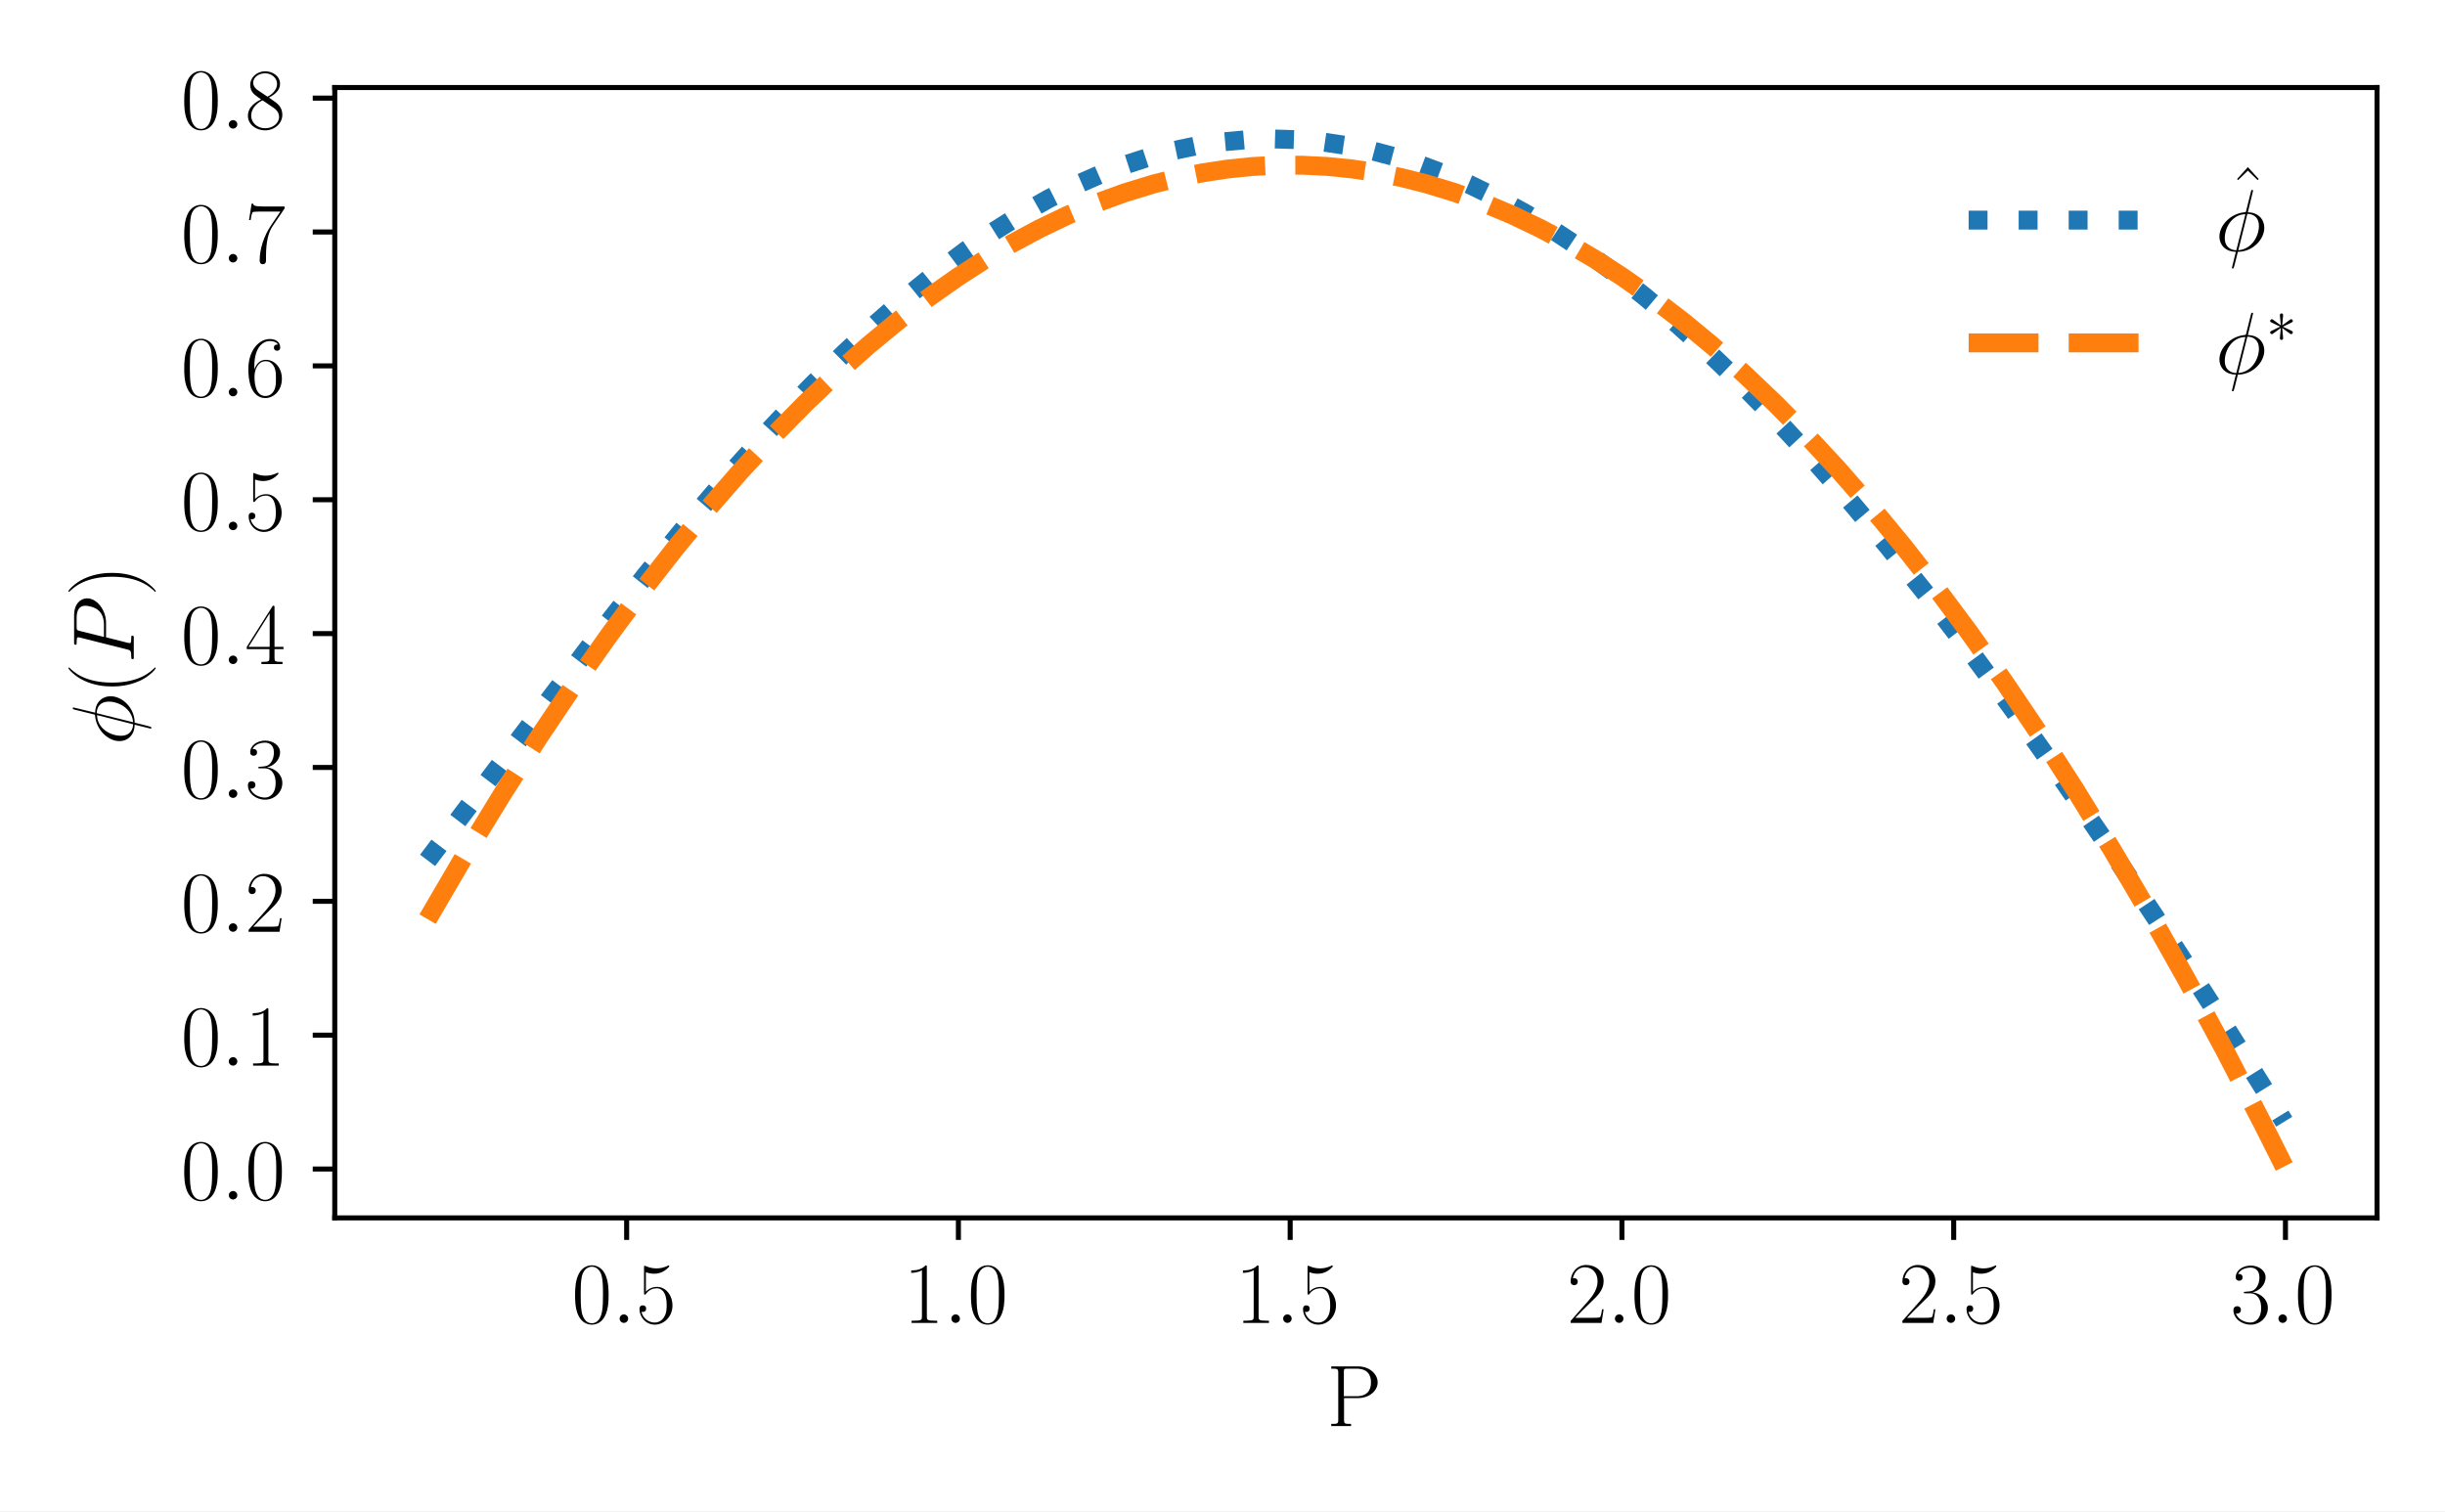
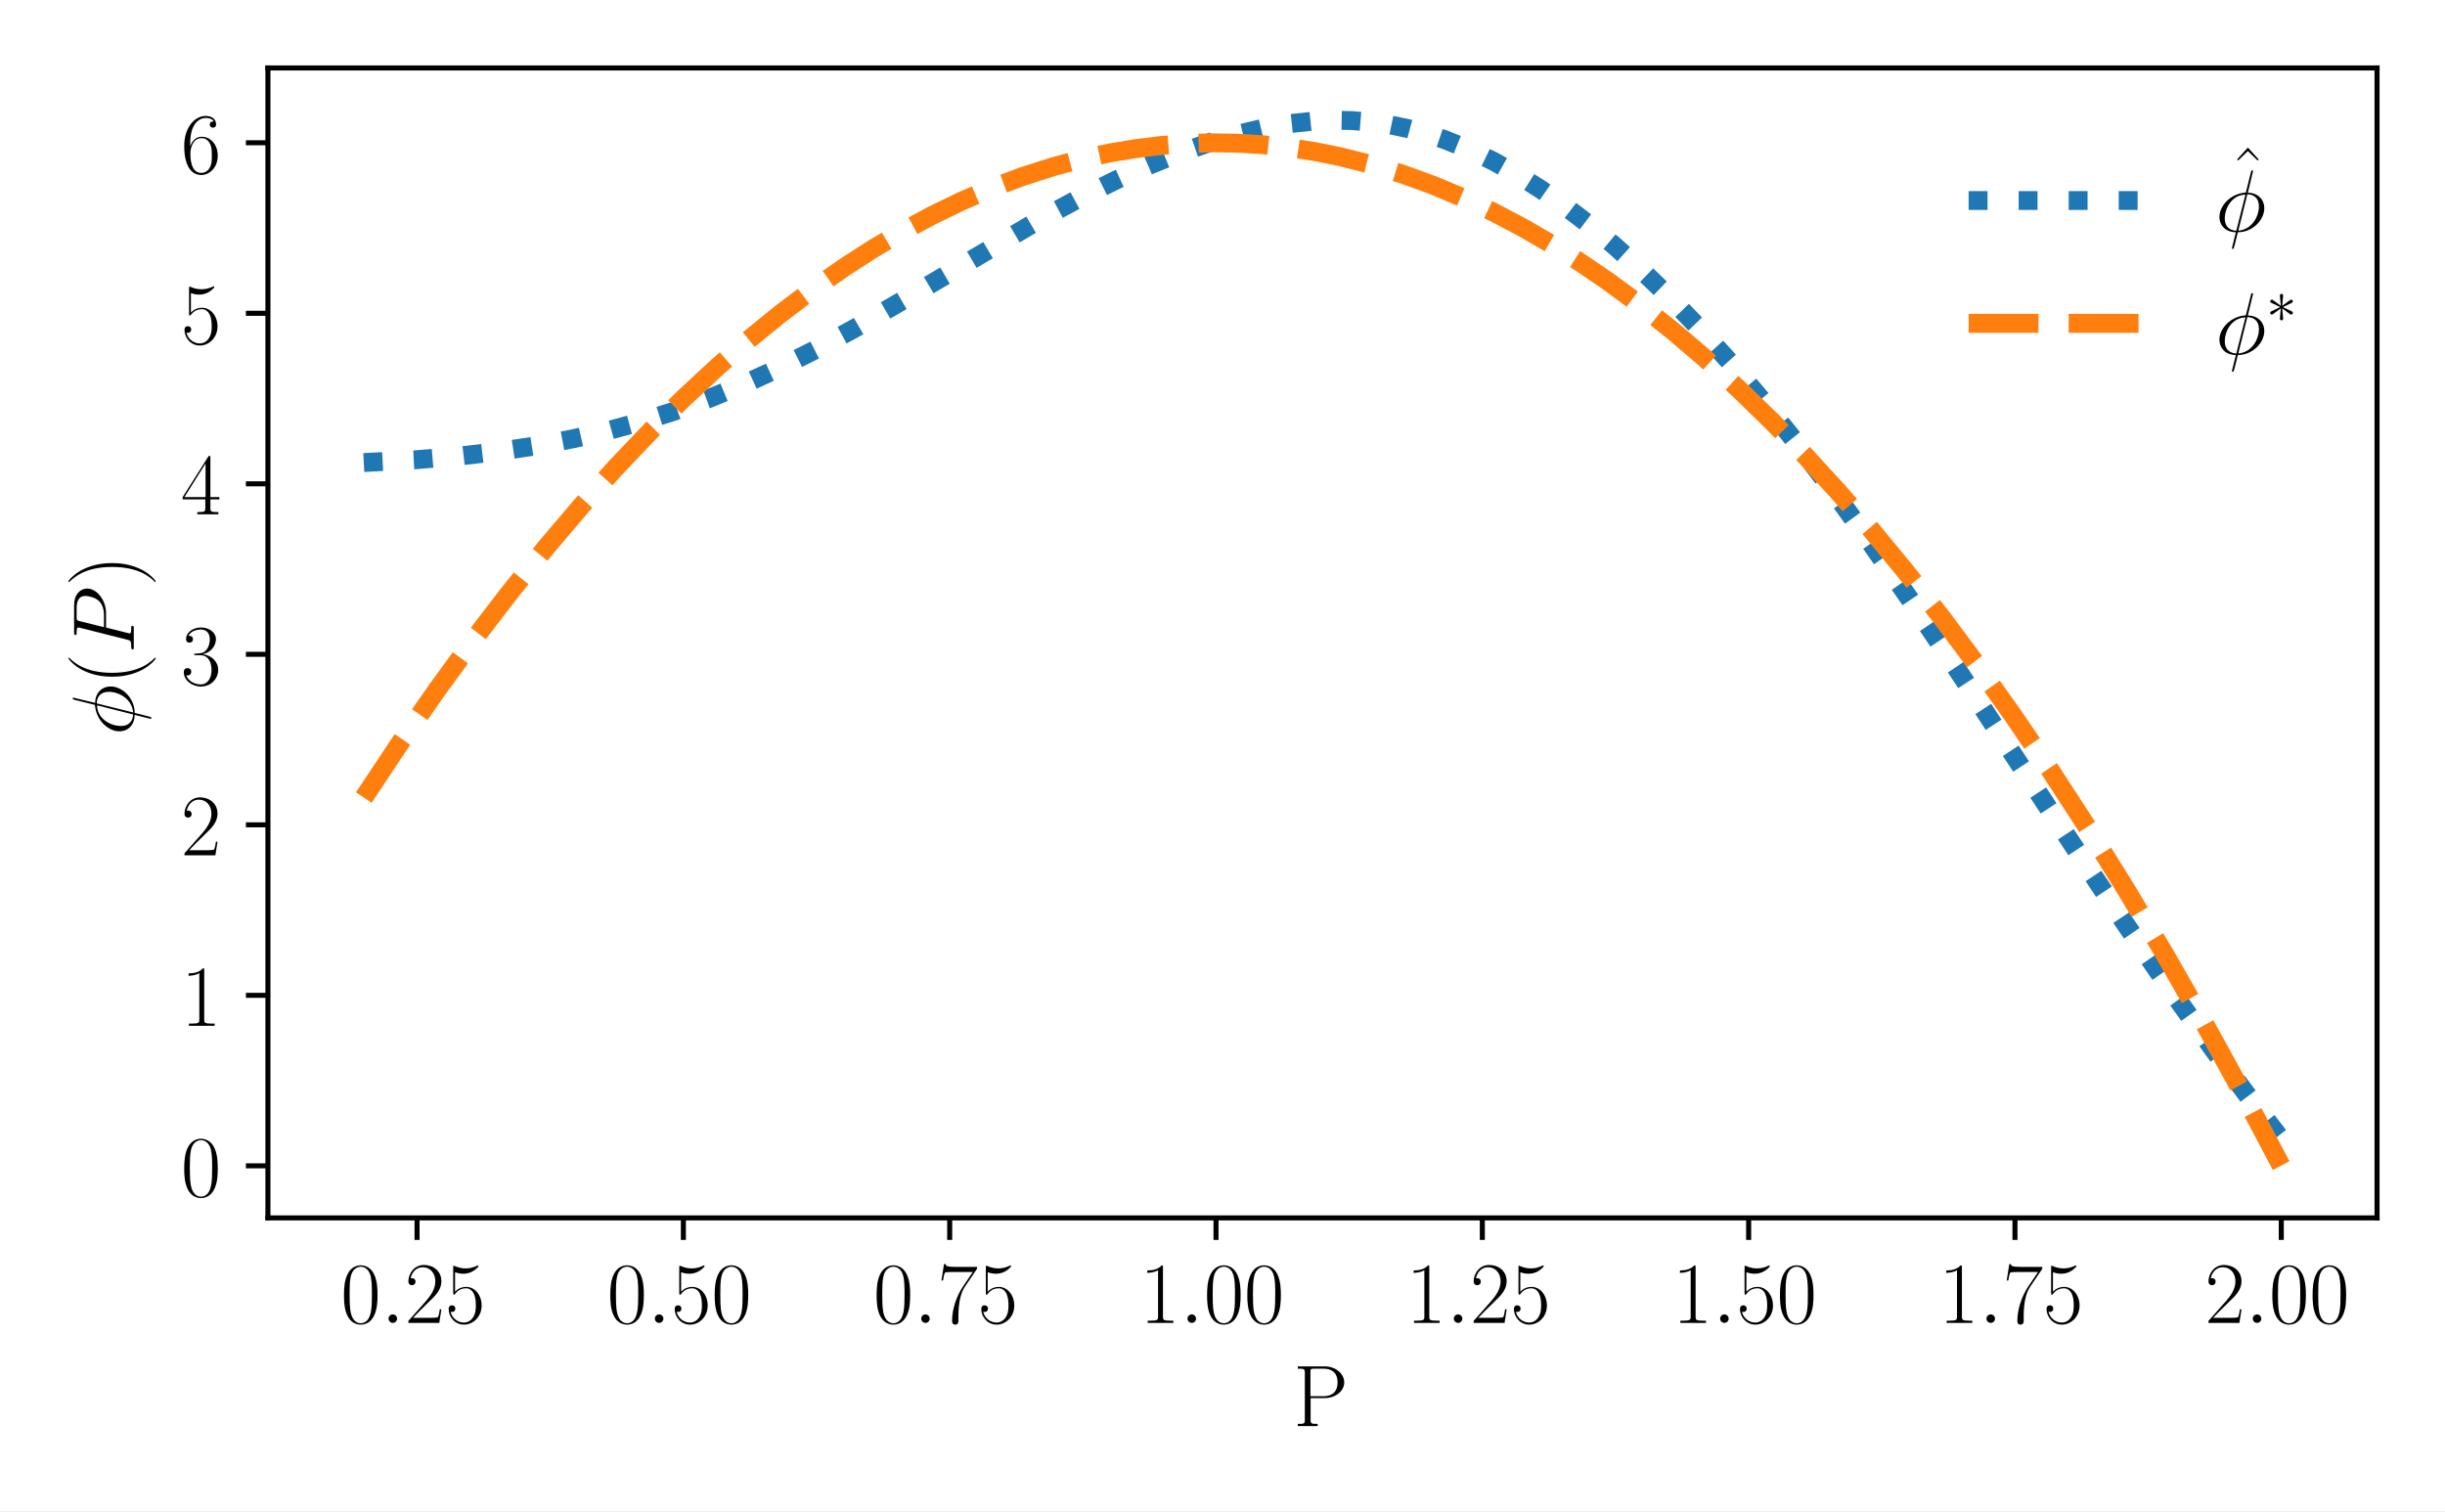
<svg xmlns="http://www.w3.org/2000/svg" xmlns:xlink="http://www.w3.org/1999/xlink" width="388.543pt" height="240.133pt" viewBox="0 0 388.543 240.133" version="1.1">
  <defs>
    <style type="text/css">*{stroke-linejoin: round; stroke-linecap: butt}</style>
  </defs>
  <g id="figure_1">
    <g id="patch_1">
      <path d="M 0 240.133  L 388.543 240.133  L 388.543 0  L 0 0  z " style="fill: #ffffff" />
    </g>
    <g id="axes_1">
      <g id="patch_2">
-         <path d="M 53.198 193.537  L 377.743 193.537  L 377.743 13.91  L 53.198 13.91  z " style="fill: #ffffff" />
+         <path d="M 42.576 193.537  L 377.743 193.537  L 377.743 10.8  L 42.576 10.8  z " style="fill: #ffffff" />
      </g>
      <g id="matplotlib.axis_1">
        <g id="xtick_1">
          <g id="line2d_1">
            <defs>
-               <path id="m343325c3d9" d="M 0 0  L 0 3.5  " style="stroke: #000000; stroke-width: 0.8" />
-             </defs>
-             <g>
-               <use xlink:href="#m343325c3d9" x="99.583" y="193.537" style="stroke: #000000; stroke-width: 0.8" />
+               <path id="md3395d5231" d="M 0 0  L 0 3.5  " style="stroke: #000000; stroke-width: 0.8" />
+             </defs>
+             <g>
+               <use xlink:href="#md3395d5231" x="66.275" y="193.537" style="stroke: #000000; stroke-width: 0.8" />
            </g>
          </g>
          <g id="text_1">
-             <g transform="translate(90.85776 210.2228) scale(0.14 -0.14)">
+             <g transform="translate(54.13581 210.2228) scale(0.14 -0.14)">
              <defs>
                <path id="CMR17-30" d="M 2688 2025  C 2688 2416 2682 3080 2413 3591  C 2176 4039 1798 4198 1466 4198  C 1158 4198 768 4058 525 3597  C 269 3118 243 2524 243 2025  C 243 1661 250 1106 448 619  C 723 -39 1216 -128 1466 -128  C 1760 -128 2208 -7 2470 600  C 2662 1042 2688 1559 2688 2025  z M 1466 -26  C 1056 -26 813 325 723 812  C 653 1188 653 1738 653 2096  C 653 2588 653 2997 736 3387  C 858 3929 1216 4096 1466 4096  C 1728 4096 2067 3923 2189 3400  C 2272 3036 2278 2607 2278 2096  C 2278 1680 2278 1169 2202 792  C 2067 95 1690 -26 1466 -26  z " transform="scale(0.015625)" />
                <path id="CMMI12-3a" d="M 1178 307  C 1178 492 1024 619 870 619  C 685 619 557 466 557 313  C 557 128 710 0 864 0  C 1050 0 1178 153 1178 307  z " transform="scale(0.015625)" />
+                 <path id="CMR17-32" d="M 2669 989  L 2554 989  C 2490 536 2438 459 2413 420  C 2381 369 1920 369 1830 369  L 602 369  C 832 619 1280 1072 1824 1597  C 2214 1967 2669 2402 2669 3035  C 2669 3790 2067 4224 1395 4224  C 691 4224 262 3604 262 3030  C 262 2780 448 2748 525 2748  C 589 2748 781 2787 781 3010  C 781 3207 614 3264 525 3264  C 486 3264 448 3258 422 3245  C 544 3790 915 4058 1306 4058  C 1862 4058 2227 3617 2227 3035  C 2227 2479 1901 2000 1536 1584  L 262 146  L 262 0  L 2515 0  L 2669 989  z " transform="scale(0.015625)" />
                <path id="CMR17-35" d="M 730 3692  C 794 3666 1056 3584 1325 3584  C 1920 3584 2246 3911 2432 4100  C 2432 4157 2432 4192 2394 4192  C 2387 4192 2374 4192 2323 4163  C 2099 4058 1837 3973 1517 3973  C 1325 3973 1037 3999 723 4139  C 653 4171 640 4171 634 4171  C 602 4171 595 4164 595 4037  L 595 2203  C 595 2089 595 2057 659 2057  C 691 2057 704 2070 736 2114  C 941 2401 1222 2522 1542 2522  C 1766 2522 2246 2382 2246 1289  C 2246 1085 2246 715 2054 421  C 1894 159 1645 25 1370 25  C 947 25 518 320 403 814  C 429 807 480 795 506 795  C 589 795 749 840 749 1038  C 749 1210 627 1280 506 1280  C 358 1280 262 1190 262 1011  C 262 454 704 -128 1382 -128  C 2042 -128 2669 440 2669 1264  C 2669 2030 2170 2624 1549 2624  C 1222 2624 947 2503 730 2274  L 730 3692  z " transform="scale(0.015625)" />
              </defs>
              <use xlink:href="#CMR17-30" transform="scale(0.996264)" />
              <use xlink:href="#CMMI12-3a" transform="translate(45.69048 0) scale(0.996264)" />
-               <use xlink:href="#CMR17-35" transform="translate(72.78765 0) scale(0.996264)" />
+               <use xlink:href="#CMR17-32" transform="translate(72.78765 0) scale(0.996264)" />
+               <use xlink:href="#CMR17-35" transform="translate(118.4781 0) scale(0.996264)" />
            </g>
          </g>
        </g>
        <g id="xtick_2">
          <g id="line2d_2">
            <g>
-               <use xlink:href="#m343325c3d9" x="152.304" y="193.537" style="stroke: #000000; stroke-width: 0.8" />
+               <use xlink:href="#md3395d5231" x="108.597" y="193.537" style="stroke: #000000; stroke-width: 0.8" />
            </g>
          </g>
          <g id="text_2">
-             <g transform="translate(143.579 210.2228) scale(0.14 -0.14)">
-               <defs>
-                 <path id="CMR17-31" d="M 1702 4058  C 1702 4192 1696 4192 1606 4192  C 1357 3916 979 3827 621 3827  C 602 3827 570 3827 563 3808  C 557 3795 557 3782 557 3648  C 755 3648 1088 3686 1344 3839  L 1344 461  C 1344 236 1331 160 781 160  L 589 160  L 589 0  C 896 0 1216 0 1523 0  C 1830 0 2150 0 2458 0  L 2458 160  L 2266 160  C 1715 160 1702 230 1702 458  L 1702 4058  z " transform="scale(0.015625)" />
-               </defs>
-               <use xlink:href="#CMR17-31" transform="scale(0.996264)" />
-               <use xlink:href="#CMMI12-3a" transform="translate(45.69048 0) scale(0.996264)" />
-               <use xlink:href="#CMR17-30" transform="translate(72.78765 0) scale(0.996264)" />
+             <g transform="translate(96.45737 210.2228) scale(0.14 -0.14)">
+               <use xlink:href="#CMR17-30" transform="scale(0.996264)" />
+               <use xlink:href="#CMMI12-3a" transform="translate(45.69048 0) scale(0.996264)" />
+               <use xlink:href="#CMR17-35" transform="translate(72.78765 0) scale(0.996264)" />
+               <use xlink:href="#CMR17-30" transform="translate(118.4781 0) scale(0.996264)" />
            </g>
          </g>
        </g>
        <g id="xtick_3">
          <g id="line2d_3">
            <g>
-               <use xlink:href="#m343325c3d9" x="205.026" y="193.537" style="stroke: #000000; stroke-width: 0.8" />
+               <use xlink:href="#md3395d5231" x="150.918" y="193.537" style="stroke: #000000; stroke-width: 0.8" />
            </g>
          </g>
          <g id="text_3">
-             <g transform="translate(196.3002 210.2228) scale(0.14 -0.14)">
-               <use xlink:href="#CMR17-31" transform="scale(0.996264)" />
-               <use xlink:href="#CMMI12-3a" transform="translate(45.69048 0) scale(0.996264)" />
-               <use xlink:href="#CMR17-35" transform="translate(72.78765 0) scale(0.996264)" />
+             <g transform="translate(138.7789 210.2228) scale(0.14 -0.14)">
+               <defs>
+                 <path id="CMR17-37" d="M 2886 3941  L 2886 4081  L 1382 4081  C 634 4081 621 4165 595 4288  L 480 4288  L 294 3094  L 410 3094  C 429 3215 474 3540 550 3661  C 589 3712 1062 3712 1171 3712  L 2579 3712  L 1869 2661  C 1395 1954 1069 999 1069 165  C 1069 89 1069 -128 1299 -128  C 1530 -128 1530 89 1530 171  L 1530 465  C 1530 1508 1709 2196 2003 2636  L 2886 3941  z " transform="scale(0.015625)" />
+               </defs>
+               <use xlink:href="#CMR17-30" transform="scale(0.996264)" />
+               <use xlink:href="#CMMI12-3a" transform="translate(45.69048 0) scale(0.996264)" />
+               <use xlink:href="#CMR17-37" transform="translate(72.78765 0) scale(0.996264)" />
+               <use xlink:href="#CMR17-35" transform="translate(118.4781 0) scale(0.996264)" />
            </g>
          </g>
        </g>
        <g id="xtick_4">
          <g id="line2d_4">
            <g>
-               <use xlink:href="#m343325c3d9" x="257.747" y="193.537" style="stroke: #000000; stroke-width: 0.8" />
+               <use xlink:href="#md3395d5231" x="193.24" y="193.537" style="stroke: #000000; stroke-width: 0.8" />
            </g>
          </g>
          <g id="text_4">
-             <g transform="translate(249.0215 210.2228) scale(0.14 -0.14)">
-               <defs>
-                 <path id="CMR17-32" d="M 2669 989  L 2554 989  C 2490 536 2438 459 2413 420  C 2381 369 1920 369 1830 369  L 602 369  C 832 619 1280 1072 1824 1597  C 2214 1967 2669 2402 2669 3035  C 2669 3790 2067 4224 1395 4224  C 691 4224 262 3604 262 3030  C 262 2780 448 2748 525 2748  C 589 2748 781 2787 781 3010  C 781 3207 614 3264 525 3264  C 486 3264 448 3258 422 3245  C 544 3790 915 4058 1306 4058  C 1862 4058 2227 3617 2227 3035  C 2227 2479 1901 2000 1536 1584  L 262 146  L 262 0  L 2515 0  L 2669 989  z " transform="scale(0.015625)" />
-               </defs>
-               <use xlink:href="#CMR17-32" transform="scale(0.996264)" />
+             <g transform="translate(181.1005 210.2228) scale(0.14 -0.14)">
+               <defs>
+                 <path id="CMR17-31" d="M 1702 4058  C 1702 4192 1696 4192 1606 4192  C 1357 3916 979 3827 621 3827  C 602 3827 570 3827 563 3808  C 557 3795 557 3782 557 3648  C 755 3648 1088 3686 1344 3839  L 1344 461  C 1344 236 1331 160 781 160  L 589 160  L 589 0  C 896 0 1216 0 1523 0  C 1830 0 2150 0 2458 0  L 2458 160  L 2266 160  C 1715 160 1702 230 1702 458  L 1702 4058  z " transform="scale(0.015625)" />
+               </defs>
+               <use xlink:href="#CMR17-31" transform="scale(0.996264)" />
              <use xlink:href="#CMMI12-3a" transform="translate(45.69048 0) scale(0.996264)" />
              <use xlink:href="#CMR17-30" transform="translate(72.78765 0) scale(0.996264)" />
+               <use xlink:href="#CMR17-30" transform="translate(118.4781 0) scale(0.996264)" />
            </g>
          </g>
        </g>
        <g id="xtick_5">
          <g id="line2d_5">
            <g>
-               <use xlink:href="#m343325c3d9" x="310.468" y="193.537" style="stroke: #000000; stroke-width: 0.8" />
+               <use xlink:href="#md3395d5231" x="235.562" y="193.537" style="stroke: #000000; stroke-width: 0.8" />
            </g>
          </g>
          <g id="text_5">
-             <g transform="translate(301.7427 210.2228) scale(0.14 -0.14)">
-               <use xlink:href="#CMR17-32" transform="scale(0.996264)" />
-               <use xlink:href="#CMMI12-3a" transform="translate(45.69048 0) scale(0.996264)" />
-               <use xlink:href="#CMR17-35" transform="translate(72.78765 0) scale(0.996264)" />
+             <g transform="translate(223.422 210.2228) scale(0.14 -0.14)">
+               <use xlink:href="#CMR17-31" transform="scale(0.996264)" />
+               <use xlink:href="#CMMI12-3a" transform="translate(45.69048 0) scale(0.996264)" />
+               <use xlink:href="#CMR17-32" transform="translate(72.78765 0) scale(0.996264)" />
+               <use xlink:href="#CMR17-35" transform="translate(118.4781 0) scale(0.996264)" />
            </g>
          </g>
        </g>
        <g id="xtick_6">
          <g id="line2d_6">
            <g>
-               <use xlink:href="#m343325c3d9" x="363.189" y="193.537" style="stroke: #000000; stroke-width: 0.8" />
+               <use xlink:href="#md3395d5231" x="277.883" y="193.537" style="stroke: #000000; stroke-width: 0.8" />
            </g>
          </g>
          <g id="text_6">
-             <g transform="translate(354.464 210.2228) scale(0.14 -0.14)">
-               <defs>
-                 <path id="CMR17-33" d="M 1414 2157  C 1984 2157 2234 1662 2234 1090  C 2234 320 1824 25 1453 25  C 1114 25 563 194 390 693  C 422 680 454 680 486 680  C 640 680 755 782 755 948  C 755 1133 614 1216 486 1216  C 378 1216 211 1165 211 926  C 211 335 787 -128 1466 -128  C 2176 -128 2720 430 2720 1085  C 2720 1707 2208 2157 1600 2227  C 2086 2328 2554 2756 2554 3329  C 2554 3820 2048 4179 1472 4179  C 890 4179 378 3829 378 3329  C 378 3110 544 3072 627 3072  C 762 3072 877 3155 877 3321  C 877 3486 762 3569 627 3569  C 602 3569 570 3569 544 3557  C 730 3959 1235 4032 1459 4032  C 1683 4032 2106 3925 2106 3320  C 2106 3143 2080 2828 1862 2550  C 1670 2304 1453 2304 1242 2284  C 1210 2284 1062 2269 1037 2269  C 992 2263 966 2257 966 2208  C 966 2163 973 2157 1101 2157  L 1414 2157  z " transform="scale(0.015625)" />
-               </defs>
-               <use xlink:href="#CMR17-33" transform="scale(0.996264)" />
+             <g transform="translate(265.7436 210.2228) scale(0.14 -0.14)">
+               <use xlink:href="#CMR17-31" transform="scale(0.996264)" />
+               <use xlink:href="#CMMI12-3a" transform="translate(45.69048 0) scale(0.996264)" />
+               <use xlink:href="#CMR17-35" transform="translate(72.78765 0) scale(0.996264)" />
+               <use xlink:href="#CMR17-30" transform="translate(118.4781 0) scale(0.996264)" />
+             </g>
+           </g>
+         </g>
+         <g id="xtick_7">
+           <g id="line2d_7">
+             <g>
+               <use xlink:href="#md3395d5231" x="320.205" y="193.537" style="stroke: #000000; stroke-width: 0.8" />
+             </g>
+           </g>
+           <g id="text_7">
+             <g transform="translate(308.0651 210.2228) scale(0.14 -0.14)">
+               <use xlink:href="#CMR17-31" transform="scale(0.996264)" />
+               <use xlink:href="#CMMI12-3a" transform="translate(45.69048 0) scale(0.996264)" />
+               <use xlink:href="#CMR17-37" transform="translate(72.78765 0) scale(0.996264)" />
+               <use xlink:href="#CMR17-35" transform="translate(118.4781 0) scale(0.996264)" />
+             </g>
+           </g>
+         </g>
+         <g id="xtick_8">
+           <g id="line2d_8">
+             <g>
+               <use xlink:href="#md3395d5231" x="362.526" y="193.537" style="stroke: #000000; stroke-width: 0.8" />
+             </g>
+           </g>
+           <g id="text_8">
+             <g transform="translate(350.3867 210.2228) scale(0.14 -0.14)">
+               <use xlink:href="#CMR17-32" transform="scale(0.996264)" />
              <use xlink:href="#CMMI12-3a" transform="translate(45.69048 0) scale(0.996264)" />
              <use xlink:href="#CMR17-30" transform="translate(72.78765 0) scale(0.996264)" />
-             </g>
-           </g>
-         </g>
-         <g id="text_7">
-           <g transform="translate(210.8247 226.6207) scale(0.14 -0.14)">
+               <use xlink:href="#CMR17-30" transform="translate(118.4781 0) scale(0.996264)" />
+             </g>
+           </g>
+         </g>
+         <g id="text_9">
+           <g transform="translate(205.5136 226.6207) scale(0.14 -0.14)">
            <defs>
              <path id="CMR17-50" d="M 1267 2042  L 2291 2042  C 3117 2042 3718 2578 3718 3184  C 3718 3791 3130 4352 2291 4352  L 333 4352  L 333 4186  C 774 4186 845 4186 845 3899  L 845 446  C 845 160 774 160 333 160  L 333 0  C 518 0 858 0 1056 0  C 1254 0 1594 0 1779 0  L 1779 160  C 1338 160 1267 160 1267 446  L 1267 2042  z M 1254 2176  L 1254 3938  C 1254 4155 1267 4186 1523 4186  L 2170 4186  C 2995 4186 3232 3714 3232 3184  C 3232 2604 2950 2176 2170 2176  L 1254 2176  z " transform="scale(0.015625)" />
            </defs>
            <use xlink:href="#CMR17-50" transform="scale(0.996264)" />
          </g>
        </g>
      </g>
      <g id="matplotlib.axis_2">
        <g id="ytick_1">
-           <g id="line2d_7">
-             <defs>
-               <path id="m29b51e8410" d="M 0 0  L -3.5 0  " style="stroke: #000000; stroke-width: 0.8" />
-             </defs>
-             <g>
-               <use xlink:href="#m29b51e8410" x="53.198" y="185.772" style="stroke: #000000; stroke-width: 0.8" />
-             </g>
-           </g>
-           <g id="text_8">
-             <g transform="translate(28.7477 190.6149) scale(0.14 -0.14)">
+           <g id="line2d_9">
+             <defs>
+               <path id="m4ba9a74535" d="M 0 0  L -3.5 0  " style="stroke: #000000; stroke-width: 0.8" />
+             </defs>
+             <g>
+               <use xlink:href="#m4ba9a74535" x="42.576" y="185.266" style="stroke: #000000; stroke-width: 0.8" />
+             </g>
+           </g>
+           <g id="text_10">
+             <g transform="translate(28.7477 190.1085) scale(0.14 -0.14)">
              <use xlink:href="#CMR17-30" transform="scale(0.996264)" />
-               <use xlink:href="#CMMI12-3a" transform="translate(45.69048 0) scale(0.996264)" />
-               <use xlink:href="#CMR17-30" transform="translate(72.78765 0) scale(0.996264)" />
            </g>
          </g>
        </g>
        <g id="ytick_2">
-           <g id="line2d_8">
-             <g>
-               <use xlink:href="#m29b51e8410" x="53.198" y="164.5" style="stroke: #000000; stroke-width: 0.8" />
-             </g>
-           </g>
-           <g id="text_9">
-             <g transform="translate(28.7477 169.3426) scale(0.14 -0.14)">
-               <use xlink:href="#CMR17-30" transform="scale(0.996264)" />
-               <use xlink:href="#CMMI12-3a" transform="translate(45.69048 0) scale(0.996264)" />
-               <use xlink:href="#CMR17-31" transform="translate(72.78765 0) scale(0.996264)" />
+           <g id="line2d_10">
+             <g>
+               <use xlink:href="#m4ba9a74535" x="42.576" y="158.169" style="stroke: #000000; stroke-width: 0.8" />
+             </g>
+           </g>
+           <g id="text_11">
+             <g transform="translate(28.7477 163.0124) scale(0.14 -0.14)">
+               <use xlink:href="#CMR17-31" transform="scale(0.996264)" />
            </g>
          </g>
        </g>
        <g id="ytick_3">
-           <g id="line2d_9">
-             <g>
-               <use xlink:href="#m29b51e8410" x="53.198" y="143.227" style="stroke: #000000; stroke-width: 0.8" />
-             </g>
-           </g>
-           <g id="text_10">
-             <g transform="translate(28.7477 148.0703) scale(0.14 -0.14)">
-               <use xlink:href="#CMR17-30" transform="scale(0.996264)" />
-               <use xlink:href="#CMMI12-3a" transform="translate(45.69048 0) scale(0.996264)" />
-               <use xlink:href="#CMR17-32" transform="translate(72.78765 0) scale(0.996264)" />
+           <g id="line2d_11">
+             <g>
+               <use xlink:href="#m4ba9a74535" x="42.576" y="131.073" style="stroke: #000000; stroke-width: 0.8" />
+             </g>
+           </g>
+           <g id="text_12">
+             <g transform="translate(28.7477 135.9163) scale(0.14 -0.14)">
+               <use xlink:href="#CMR17-32" transform="scale(0.996264)" />
            </g>
          </g>
        </g>
        <g id="ytick_4">
-           <g id="line2d_10">
-             <g>
-               <use xlink:href="#m29b51e8410" x="53.198" y="121.955" style="stroke: #000000; stroke-width: 0.8" />
-             </g>
-           </g>
-           <g id="text_11">
-             <g transform="translate(28.7477 126.798) scale(0.14 -0.14)">
-               <use xlink:href="#CMR17-30" transform="scale(0.996264)" />
-               <use xlink:href="#CMMI12-3a" transform="translate(45.69048 0) scale(0.996264)" />
-               <use xlink:href="#CMR17-33" transform="translate(72.78765 0) scale(0.996264)" />
+           <g id="line2d_12">
+             <g>
+               <use xlink:href="#m4ba9a74535" x="42.576" y="103.977" style="stroke: #000000; stroke-width: 0.8" />
+             </g>
+           </g>
+           <g id="text_13">
+             <g transform="translate(28.7477 108.8202) scale(0.14 -0.14)">
+               <defs>
+                 <path id="CMR17-33" d="M 1414 2157  C 1984 2157 2234 1662 2234 1090  C 2234 320 1824 25 1453 25  C 1114 25 563 194 390 693  C 422 680 454 680 486 680  C 640 680 755 782 755 948  C 755 1133 614 1216 486 1216  C 378 1216 211 1165 211 926  C 211 335 787 -128 1466 -128  C 2176 -128 2720 430 2720 1085  C 2720 1707 2208 2157 1600 2227  C 2086 2328 2554 2756 2554 3329  C 2554 3820 2048 4179 1472 4179  C 890 4179 378 3829 378 3329  C 378 3110 544 3072 627 3072  C 762 3072 877 3155 877 3321  C 877 3486 762 3569 627 3569  C 602 3569 570 3569 544 3557  C 730 3959 1235 4032 1459 4032  C 1683 4032 2106 3925 2106 3320  C 2106 3143 2080 2828 1862 2550  C 1670 2304 1453 2304 1242 2284  C 1210 2284 1062 2269 1037 2269  C 992 2263 966 2257 966 2208  C 966 2163 973 2157 1101 2157  L 1414 2157  z " transform="scale(0.015625)" />
+               </defs>
+               <use xlink:href="#CMR17-33" transform="scale(0.996264)" />
            </g>
          </g>
        </g>
        <g id="ytick_5">
-           <g id="line2d_11">
-             <g>
-               <use xlink:href="#m29b51e8410" x="53.198" y="100.683" style="stroke: #000000; stroke-width: 0.8" />
-             </g>
-           </g>
-           <g id="text_12">
-             <g transform="translate(28.7477 105.5257) scale(0.14 -0.14)">
+           <g id="line2d_13">
+             <g>
+               <use xlink:href="#m4ba9a74535" x="42.576" y="76.881" style="stroke: #000000; stroke-width: 0.8" />
+             </g>
+           </g>
+           <g id="text_14">
+             <g transform="translate(28.7477 81.72407) scale(0.14 -0.14)">
              <defs>
                <path id="CMR17-34" d="M 2150 4122  C 2150 4256 2144 4256 2029 4256  L 128 1254  L 128 1088  L 1779 1088  L 1779 457  C 1779 224 1766 160 1318 160  L 1197 160  L 1197 0  C 1402 0 1747 0 1965 0  C 2182 0 2528 0 2733 0  L 2733 160  L 2611 160  C 2163 160 2150 224 2150 457  L 2150 1088  L 2803 1088  L 2803 1254  L 2150 1254  L 2150 4122  z M 1798 3703  L 1798 1254  L 256 1254  L 1798 3703  z " transform="scale(0.015625)" />
              </defs>
-               <use xlink:href="#CMR17-30" transform="scale(0.996264)" />
-               <use xlink:href="#CMMI12-3a" transform="translate(45.69048 0) scale(0.996264)" />
-               <use xlink:href="#CMR17-34" transform="translate(72.78765 0) scale(0.996264)" />
+               <use xlink:href="#CMR17-34" transform="scale(0.996264)" />
            </g>
          </g>
        </g>
        <g id="ytick_6">
-           <g id="line2d_12">
-             <g>
-               <use xlink:href="#m29b51e8410" x="53.198" y="79.41" style="stroke: #000000; stroke-width: 0.8" />
-             </g>
-           </g>
-           <g id="text_13">
-             <g transform="translate(28.7477 84.25336) scale(0.14 -0.14)">
-               <use xlink:href="#CMR17-30" transform="scale(0.996264)" />
-               <use xlink:href="#CMMI12-3a" transform="translate(45.69048 0) scale(0.996264)" />
-               <use xlink:href="#CMR17-35" transform="translate(72.78765 0) scale(0.996264)" />
+           <g id="line2d_14">
+             <g>
+               <use xlink:href="#m4ba9a74535" x="42.576" y="49.785" style="stroke: #000000; stroke-width: 0.8" />
+             </g>
+           </g>
+           <g id="text_15">
+             <g transform="translate(28.7477 54.62798) scale(0.14 -0.14)">
+               <use xlink:href="#CMR17-35" transform="scale(0.996264)" />
            </g>
          </g>
        </g>
        <g id="ytick_7">
-           <g id="line2d_13">
-             <g>
-               <use xlink:href="#m29b51e8410" x="53.198" y="58.138" style="stroke: #000000; stroke-width: 0.8" />
-             </g>
-           </g>
-           <g id="text_14">
-             <g transform="translate(28.7477 62.98105) scale(0.14 -0.14)">
+           <g id="line2d_15">
+             <g>
+               <use xlink:href="#m4ba9a74535" x="42.576" y="22.689" style="stroke: #000000; stroke-width: 0.8" />
+             </g>
+           </g>
+           <g id="text_16">
+             <g transform="translate(28.7477 27.53188) scale(0.14 -0.14)">
              <defs>
                <path id="CMR17-36" d="M 678 2176  C 678 3690 1395 4032 1811 4032  C 1946 4032 2272 4009 2400 3776  C 2298 3776 2106 3776 2106 3553  C 2106 3381 2246 3323 2336 3323  C 2394 3323 2566 3348 2566 3560  C 2566 3954 2246 4179 1805 4179  C 1043 4179 243 3390 243 1984  C 243 253 966 -128 1478 -128  C 2099 -128 2688 427 2688 1283  C 2688 2081 2170 2662 1517 2662  C 1126 2662 838 2407 678 1960  L 678 2176  z M 1478 25  C 691 25 691 1200 691 1436  C 691 1896 909 2560 1504 2560  C 1613 2560 1926 2560 2138 2120  C 2253 1870 2253 1609 2253 1289  C 2253 944 2253 690 2118 434  C 1978 171 1773 25 1478 25  z " transform="scale(0.015625)" />
              </defs>
-               <use xlink:href="#CMR17-30" transform="scale(0.996264)" />
-               <use xlink:href="#CMMI12-3a" transform="translate(45.69048 0) scale(0.996264)" />
-               <use xlink:href="#CMR17-36" transform="translate(72.78765 0) scale(0.996264)" />
-             </g>
-           </g>
-         </g>
-         <g id="ytick_8">
-           <g id="line2d_14">
-             <g>
-               <use xlink:href="#m29b51e8410" x="53.198" y="36.866" style="stroke: #000000; stroke-width: 0.8" />
-             </g>
-           </g>
-           <g id="text_15">
-             <g transform="translate(28.7477 41.70875) scale(0.14 -0.14)">
-               <defs>
-                 <path id="CMR17-37" d="M 2886 3941  L 2886 4081  L 1382 4081  C 634 4081 621 4165 595 4288  L 480 4288  L 294 3094  L 410 3094  C 429 3215 474 3540 550 3661  C 589 3712 1062 3712 1171 3712  L 2579 3712  L 1869 2661  C 1395 1954 1069 999 1069 165  C 1069 89 1069 -128 1299 -128  C 1530 -128 1530 89 1530 171  L 1530 465  C 1530 1508 1709 2196 2003 2636  L 2886 3941  z " transform="scale(0.015625)" />
-               </defs>
-               <use xlink:href="#CMR17-30" transform="scale(0.996264)" />
-               <use xlink:href="#CMMI12-3a" transform="translate(45.69048 0) scale(0.996264)" />
-               <use xlink:href="#CMR17-37" transform="translate(72.78765 0) scale(0.996264)" />
-             </g>
-           </g>
-         </g>
-         <g id="ytick_9">
-           <g id="line2d_15">
-             <g>
-               <use xlink:href="#m29b51e8410" x="53.198" y="15.594" style="stroke: #000000; stroke-width: 0.8" />
-             </g>
-           </g>
-           <g id="text_16">
-             <g transform="translate(28.7477 20.43644) scale(0.14 -0.14)">
-               <defs>
-                 <path id="CMR17-38" d="M 1741 2264  C 2144 2467 2554 2773 2554 3263  C 2554 3841 1990 4179 1472 4179  C 890 4179 378 3759 378 3180  C 378 3021 416 2747 666 2505  C 730 2442 998 2251 1171 2130  C 883 1983 211 1634 211 934  C 211 279 838 -128 1459 -128  C 2144 -128 2720 362 2720 1010  C 2720 1590 2330 1857 2074 2029  L 1741 2264  z M 902 2822  C 851 2854 595 3051 595 3351  C 595 3739 998 4032 1459 4032  C 1965 4032 2336 3676 2336 3262  C 2336 2669 1670 2331 1638 2331  C 1632 2331 1626 2331 1574 2370  L 902 2822  z M 2080 1519  C 2176 1449 2483 1240 2483 851  C 2483 381 2010 25 1472 25  C 890 25 448 438 448 940  C 448 1443 838 1862 1280 2060  L 2080 1519  z " transform="scale(0.015625)" />
-               </defs>
-               <use xlink:href="#CMR17-30" transform="scale(0.996264)" />
-               <use xlink:href="#CMMI12-3a" transform="translate(45.69048 0) scale(0.996264)" />
-               <use xlink:href="#CMR17-38" transform="translate(72.78765 0) scale(0.996264)" />
+               <use xlink:href="#CMR17-36" transform="scale(0.996264)" />
            </g>
          </g>
        </g>
        <g id="text_17">
-           <g transform="translate(21.26077 118.4258) rotate(-90) scale(0.14 -0.14)">
+           <g transform="translate(21.26077 116.8707) rotate(-90) scale(0.14 -0.14)">
            <defs>
              <path id="CMMI12-1e" d="M 2752 4390  C 2752 4448 2707 4448 2688 4448  C 2630 4448 2624 4435 2598 4326  L 2253 2939  C 2234 2856 2227 2849 2221 2843  C 2214 2830 2170 2824 2157 2824  C 1107 2734 301 1864 301 1057  C 301 361 832 -64 1498 -64  C 1446 -261 1402 -463 1350 -659  C 1261 -995 1210 -1204 1210 -1229  C 1210 -1241 1210 -1280 1274 -1280  C 1293 -1280 1318 -1280 1331 -1254  C 1344 -1241 1382 -1089 1408 -1008  L 1645 -64  C 2739 -64 3571 854 3571 1680  C 3571 2343 3085 2816 2374 2816  L 2752 4390  z M 2336 2701  C 2758 2701 3181 2463 3181 1828  C 3181 1097 2675 128 1677 50  L 2336 2701  z M 1530 50  C 1216 50 691 220 691 938  C 691 1761 1274 2676 2195 2676  L 1530 50  z " transform="scale(0.015625)" />
              <path id="CMR17-28" d="M 1958 -1561  C 1958 -1555 1958 -1542 1939 -1523  C 1645 -1224 858 -407 858 1581  C 858 3569 1632 4379 1946 4697  C 1946 4704 1958 4717 1958 4736  C 1958 4755 1939 4768 1914 4768  C 1843 4768 1299 4296 986 3594  C 666 2887 576 2199 576 1588  C 576 1128 621 351 1005 -471  C 1312 -1135 1837 -1600 1914 -1600  C 1946 -1600 1958 -1587 1958 -1561  z " transform="scale(0.015625)" />
              <path id="CMMI12-50" d="M 1894 2023  L 2970 2023  C 3853 2023 4736 2673 4736 3401  C 4736 3898 4314 4352 3507 4352  L 1530 4352  C 1408 4352 1350 4352 1350 4231  C 1350 4167 1408 4167 1504 4167  C 1894 4167 1894 4116 1894 4046  C 1894 4034 1894 3995 1869 3899  L 1005 472  C 947 249 934 185 486 185  C 365 185 301 185 301 70  C 301 0 358 0 397 0  C 518 0 646 0 768 0  L 1517 0  C 1638 0 1773 0 1894 0  C 1946 0 2016 0 2016 121  C 2016 185 1958 185 1862 185  C 1478 185 1472 230 1472 293  C 1472 325 1478 369 1485 401  L 1894 2023  z M 2355 3930  C 2413 4167 2438 4167 2688 4167  L 3322 4167  C 3802 4167 4198 4013 4198 3535  C 4198 3369 4115 2827 3821 2534  C 3712 2419 3405 2176 2822 2176  L 1920 2176  L 2355 3930  z " transform="scale(0.015625)" />
              <path id="CMR17-29" d="M 1683 1581  C 1683 2040 1638 2817 1254 3639  C 947 4303 422 4768 346 4768  C 326 4768 301 4761 301 4729  C 301 4717 307 4710 314 4697  C 621 4378 1402 3568 1402 1584  C 1402 -407 627 -1217 314 -1537  C 307 -1549 301 -1556 301 -1568  C 301 -1600 326 -1600 346 -1600  C 416 -1600 960 -1128 1274 -426  C 1594 281 1683 969 1683 1581  z " transform="scale(0.015625)" />
            </defs>
            <use xlink:href="#CMMI12-1e" transform="scale(0.996264)" />
            <use xlink:href="#CMR17-28" transform="translate(57.73418 0) scale(0.996264)" />
            <use xlink:href="#CMMI12-50" transform="translate(93.01495 0) scale(0.996264)" />
            <use xlink:href="#CMR17-29" transform="translate(169.4408 0) scale(0.996264)" />
          </g>
        </g>
      </g>
      <g id="line2d_16">
-         <path d="M 67.95 136.723  L 93.989 102.332  L 102.554 91.469  L 109.751 82.679  L 116.537 74.742  L 122.68 67.904  L 128.578 61.682  L 134.137 56.158  L 139.271 51.37  L 143.906 47.322  L 148.669 43.446  L 153.552 39.781  L 157.828 36.839  L 162.182 34.105  L 166.608 31.604  L 171.099 29.356  L 174.887 27.691  L 178.711 26.227  L 182.568 24.973  L 186.453 23.937  L 190.361 23.124  L 194.288 22.541  L 198.229 22.191  L 202.178 22.075  L 206.132 22.194  L 210.085 22.547  L 214.032 23.131  L 217.968 23.941  L 221.888 24.973  L 225.789 26.219  L 229.664 27.67  L 233.509 29.319  L 238.079 31.542  L 242.592 34.016  L 247.042 36.718  L 251.422 39.629  L 256.435 43.258  L 261.337 47.106  L 266.118 51.135  L 271.426 55.919  L 276.56 60.845  L 282.118 66.499  L 288.013 72.846  L 293.608 79.188  L 299.92 86.698  L 306.263 94.606  L 312.954 103.317  L 319.751 112.532  L 327.064 122.83  L 334.614 133.849  L 342.722 146.086  L 351.309 159.459  L 360.424 174.069  L 362.991 178.255  L 362.991 178.255  " clip-path="url(#p89f0a389b0)" style="fill: none; stroke-dasharray: 3,4.95; stroke-dashoffset: 0; stroke: #1f77b4; stroke-width: 3" />
+         <path d="M 57.811 73.504  L 65.817 73.078  L 72.847 72.49  L 79.157 71.757  L 85.504 70.79  L 91.11 69.72  L 96.409 68.499  L 102.007 66.971  L 107.149 65.338  L 112.515 63.39  L 118.102 61.096  L 123.901 58.435  L 129.904 55.403  L 136.099 52.02  L 144.326 47.24  L 165.46 34.766  L 171.418 31.556  L 177.432 28.575  L 182.477 26.311  L 187.541 24.283  L 192.617 22.525  L 196.68 21.339  L 200.739 20.377  L 204.79 19.665  L 208.829 19.234  L 211.847 19.108  L 214.853 19.163  L 217.845 19.403  L 220.823 19.83  L 223.783 20.444  L 226.725 21.241  L 229.645 22.216  L 233.505 23.779  L 237.321 25.623  L 241.09 27.726  L 244.809 30.064  L 248.474 32.615  L 252.083 35.357  L 256.51 39.021  L 260.84 42.915  L 265.067 47.001  L 269.999 52.113  L 274.774 57.4  L 280.139 63.72  L 285.278 70.128  L 290.871 77.466  L 296.802 85.622  L 303.537 95.275  L 311.83 107.591  L 325.929 129.038  L 337.322 146.191  L 345.175 157.615  L 351.98 167.132  L 358.333 175.635  L 362.508 181.006  L 362.508 181.006  " clip-path="url(#p07081aba71)" style="fill: none; stroke-dasharray: 3,4.95; stroke-dashoffset: 0; stroke: #1f77b4; stroke-width: 3" />
      </g>
      <g id="line2d_17">
-         <path d="M 67.95 146.064  L 73.9 135.888  L 79.833 126.189  L 85.516 117.318  L 91.259 108.774  L 96.855 100.853  L 102.098 93.795  L 107.277 87.167  L 112.3 81.065  L 117.627 74.946  L 122.68 69.476  L 127.975 64.093  L 132.881 59.424  L 137.971 54.906  L 142.568 51.108  L 147.295 47.485  L 152.145 44.064  L 156.394 41.313  L 160.723 38.747  L 165.125 36.383  L 169.595 34.236  L 174.126 32.319  L 178.711 30.646  L 183.343 29.228  L 187.233 28.249  L 191.145 27.458  L 195.075 26.861  L 199.018 26.46  L 202.969 26.257  L 206.923 26.253  L 210.875 26.448  L 214.82 26.841  L 218.753 27.432  L 222.67 28.215  L 226.566 29.189  L 231.206 30.601  L 235.801 32.27  L 240.343 34.185  L 244.825 36.332  L 249.241 38.698  L 253.583 41.267  L 257.847 44.024  L 262.715 47.455  L 267.461 51.091  L 272.078 54.904  L 277.189 59.442  L 282.118 64.133  L 286.858 68.938  L 291.962 74.431  L 297.343 80.584  L 302.42 86.726  L 307.655 93.404  L 312.954 100.52  L 318.61 108.511  L 324.07 116.612  L 329.856 125.61  L 335.641 135.035  L 341.538 145.082  L 347.491 155.674  L 353.5 166.823  L 359.643 178.698  L 362.991 185.372  L 362.991 185.372  " clip-path="url(#p89f0a389b0)" style="fill: none; stroke-dasharray: 11.1,4.8; stroke-dashoffset: 0; stroke: #ff7f0e; stroke-width: 3" />
+         <path d="M 57.811 126.738  L 63.675 117.923  L 69.452 109.62  L 75.4 101.466  L 80.834 94.368  L 86.718 87.061  L 92.406 80.369  L 97.78 74.385  L 103.453 68.424  L 108.659 63.273  L 114.089 58.229  L 118.918 54.026  L 123.901 49.964  L 129.034 46.075  L 134.31 42.39  L 138.81 39.496  L 143.398 36.782  L 148.068 34.265  L 152.815 31.96  L 157.63 29.883  L 162.507 28.047  L 167.439 26.465  L 172.417 25.149  L 176.427 24.293  L 180.456 23.616  L 184.501 23.122  L 188.556 22.813  L 192.617 22.691  L 196.68 22.756  L 200.739 23.008  L 204.79 23.446  L 208.829 24.068  L 212.85 24.871  L 217.845 26.124  L 222.798 27.645  L 227.701 29.426  L 232.544 31.453  L 237.321 33.712  L 242.025 36.191  L 246.649 38.871  L 251.186 41.738  L 255.632 44.773  L 260.84 48.613  L 265.9 52.639  L 270.806 56.821  L 276.33 61.855  L 281.631 67.012  L 286.704 72.246  L 292.222 78.27  L 297.438 84.282  L 302.948 90.969  L 308.634 98.23  L 314.373 105.931  L 320.044 113.907  L 325.929 122.57  L 331.767 131.552  L 337.879 141.371  L 344.155 151.893  L 350.396 162.801  L 356.745 174.351  L 362.508 185.231  L 362.508 185.231  " clip-path="url(#p07081aba71)" style="fill: none; stroke-dasharray: 11.1,4.8; stroke-dashoffset: 0; stroke: #ff7f0e; stroke-width: 3" />
      </g>
      <g id="patch_3">
-         <path d="M 53.198 193.537  L 53.198 13.91  " style="fill: none; stroke: #000000; stroke-width: 0.8; stroke-linejoin: miter; stroke-linecap: square" />
+         <path d="M 42.576 193.537  L 42.576 10.8  " style="fill: none; stroke: #000000; stroke-width: 0.8; stroke-linejoin: miter; stroke-linecap: square" />
      </g>
      <g id="patch_4">
-         <path d="M 377.743 193.537  L 377.743 13.91  " style="fill: none; stroke: #000000; stroke-width: 0.8; stroke-linejoin: miter; stroke-linecap: square" />
+         <path d="M 377.743 193.537  L 377.743 10.8  " style="fill: none; stroke: #000000; stroke-width: 0.8; stroke-linejoin: miter; stroke-linecap: square" />
      </g>
      <g id="patch_5">
-         <path d="M 53.198 193.537  L 377.743 193.537  " style="fill: none; stroke: #000000; stroke-width: 0.8; stroke-linejoin: miter; stroke-linecap: square" />
+         <path d="M 42.576 193.537  L 377.743 193.537  " style="fill: none; stroke: #000000; stroke-width: 0.8; stroke-linejoin: miter; stroke-linecap: square" />
      </g>
      <g id="patch_6">
-         <path d="M 53.198 13.91  L 377.743 13.91  " style="fill: none; stroke: #000000; stroke-width: 0.8; stroke-linejoin: miter; stroke-linecap: square" />
+         <path d="M 42.576 10.8  L 377.743 10.8  " style="fill: none; stroke: #000000; stroke-width: 0.8; stroke-linejoin: miter; stroke-linecap: square" />
      </g>
      <g id="legend_1">
        <g id="line2d_18">
-           <path d="M 312.843 34.977  L 326.843 34.977  L 340.843 34.977  " style="fill: none; stroke-dasharray: 3,4.95; stroke-dashoffset: 0; stroke: #1f77b4; stroke-width: 3" />
+           <path d="M 312.843 31.866  L 326.843 31.866  L 340.843 31.866  " style="fill: none; stroke-dasharray: 3,4.95; stroke-dashoffset: 0; stroke: #1f77b4; stroke-width: 3" />
        </g>
        <g id="text_18">
-           <g transform="translate(352.043 39.8766) scale(0.14 -0.14)">
+           <g transform="translate(352.043 36.76649) scale(0.14 -0.14)">
            <defs>
              <path id="CMR17-5e" d="M 1466 4421  L 678 3555  L 755 3478  L 1466 4166  L 2176 3478  L 2253 3555  L 1466 4421  z " transform="scale(0.015625)" />
            </defs>
            <use xlink:href="#CMR17-5e" transform="translate(14.151 26.29662) scale(0.996264)" />
            <use xlink:href="#CMMI12-1e" transform="scale(0.996264)" />
          </g>
        </g>
        <g id="line2d_19">
-           <path d="M 312.843 54.489  L 326.843 54.489  L 340.843 54.489  " style="fill: none; stroke-dasharray: 11.1,4.8; stroke-dashoffset: 0; stroke: #ff7f0e; stroke-width: 3" />
+           <path d="M 312.843 51.379  L 326.843 51.379  L 340.843 51.379  " style="fill: none; stroke-dasharray: 11.1,4.8; stroke-dashoffset: 0; stroke: #ff7f0e; stroke-width: 3" />
        </g>
        <g id="text_19">
-           <g transform="translate(352.043 59.38863) scale(0.14 -0.14)">
+           <g transform="translate(352.043 56.27851) scale(0.14 -0.14)">
            <defs>
              <path id="CMSY10-3" d="M 1760 2719  C 1766 2808 1766 2962 1600 2962  C 1498 2962 1414 2879 1434 2795  L 1434 2712  L 1523 1720  L 704 2316  C 646 2348 634 2360 589 2360  C 499 2360 416 2271 416 2181  C 416 2079 480 2053 544 2021  L 1453 1586  L 570 1158  C 467 1107 416 1081 416 985  C 416 889 499 806 589 806  C 634 806 646 806 806 928  L 1523 1446  L 1427 371  C 1427 236 1542 204 1594 204  C 1670 204 1766 248 1766 371  L 1670 1446  L 2490 851  C 2547 819 2560 806 2605 806  C 2694 806 2778 896 2778 985  C 2778 1081 2720 1113 2643 1152  C 2259 1343 2246 1343 1741 1580  L 2624 2008  C 2726 2060 2778 2085 2778 2181  C 2778 2277 2694 2360 2605 2360  C 2560 2360 2547 2360 2387 2239  L 1670 1720  L 1760 2719  z " transform="scale(0.015625)" />
            </defs>
            <use xlink:href="#CMMI12-1e" transform="scale(0.996264)" />
            <use xlink:href="#CMSY10-3" transform="translate(57.73418 36.15364) scale(0.697382)" />
          </g>
        </g>
      </g>
    </g>
  </g>
  <defs>
-     <clipPath id="p89f0a389b0">
-       <rect x="53.198" y="13.91" width="324.545" height="179.627" />
+     <clipPath id="p07081aba71">
+       <rect x="42.576" y="10.8" width="335.167" height="182.737" />
    </clipPath>
  </defs>
</svg>
